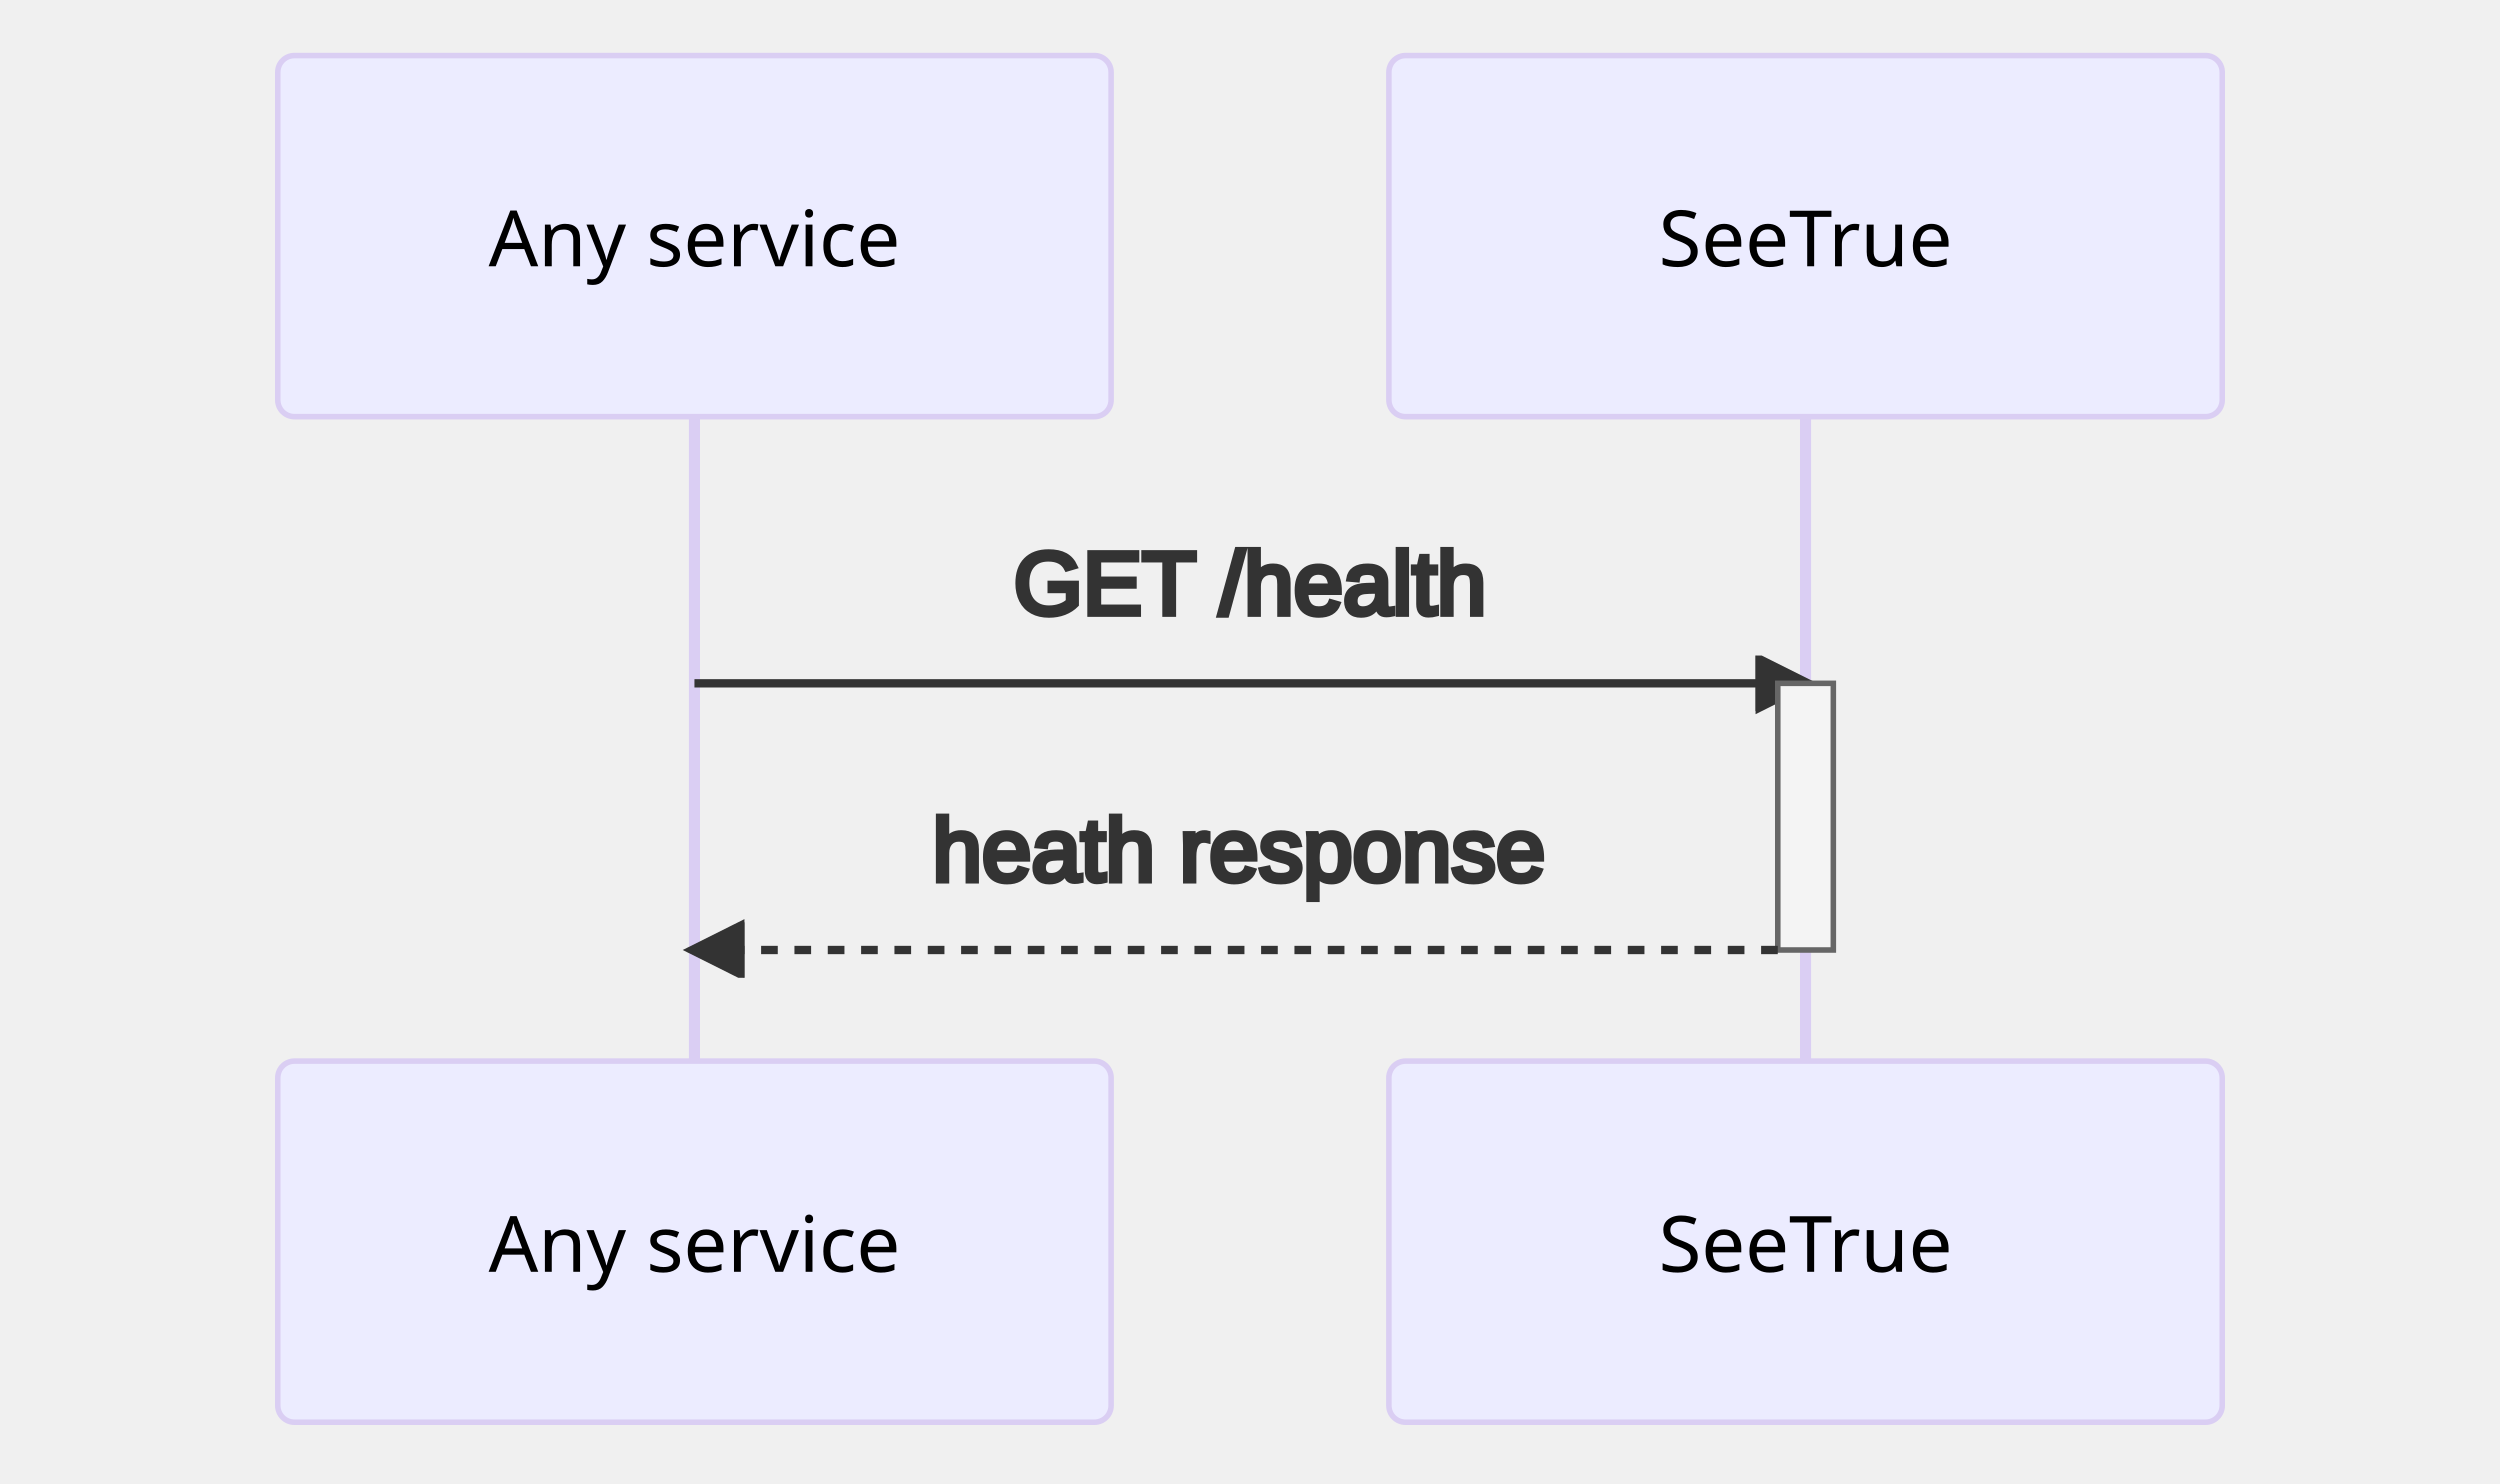
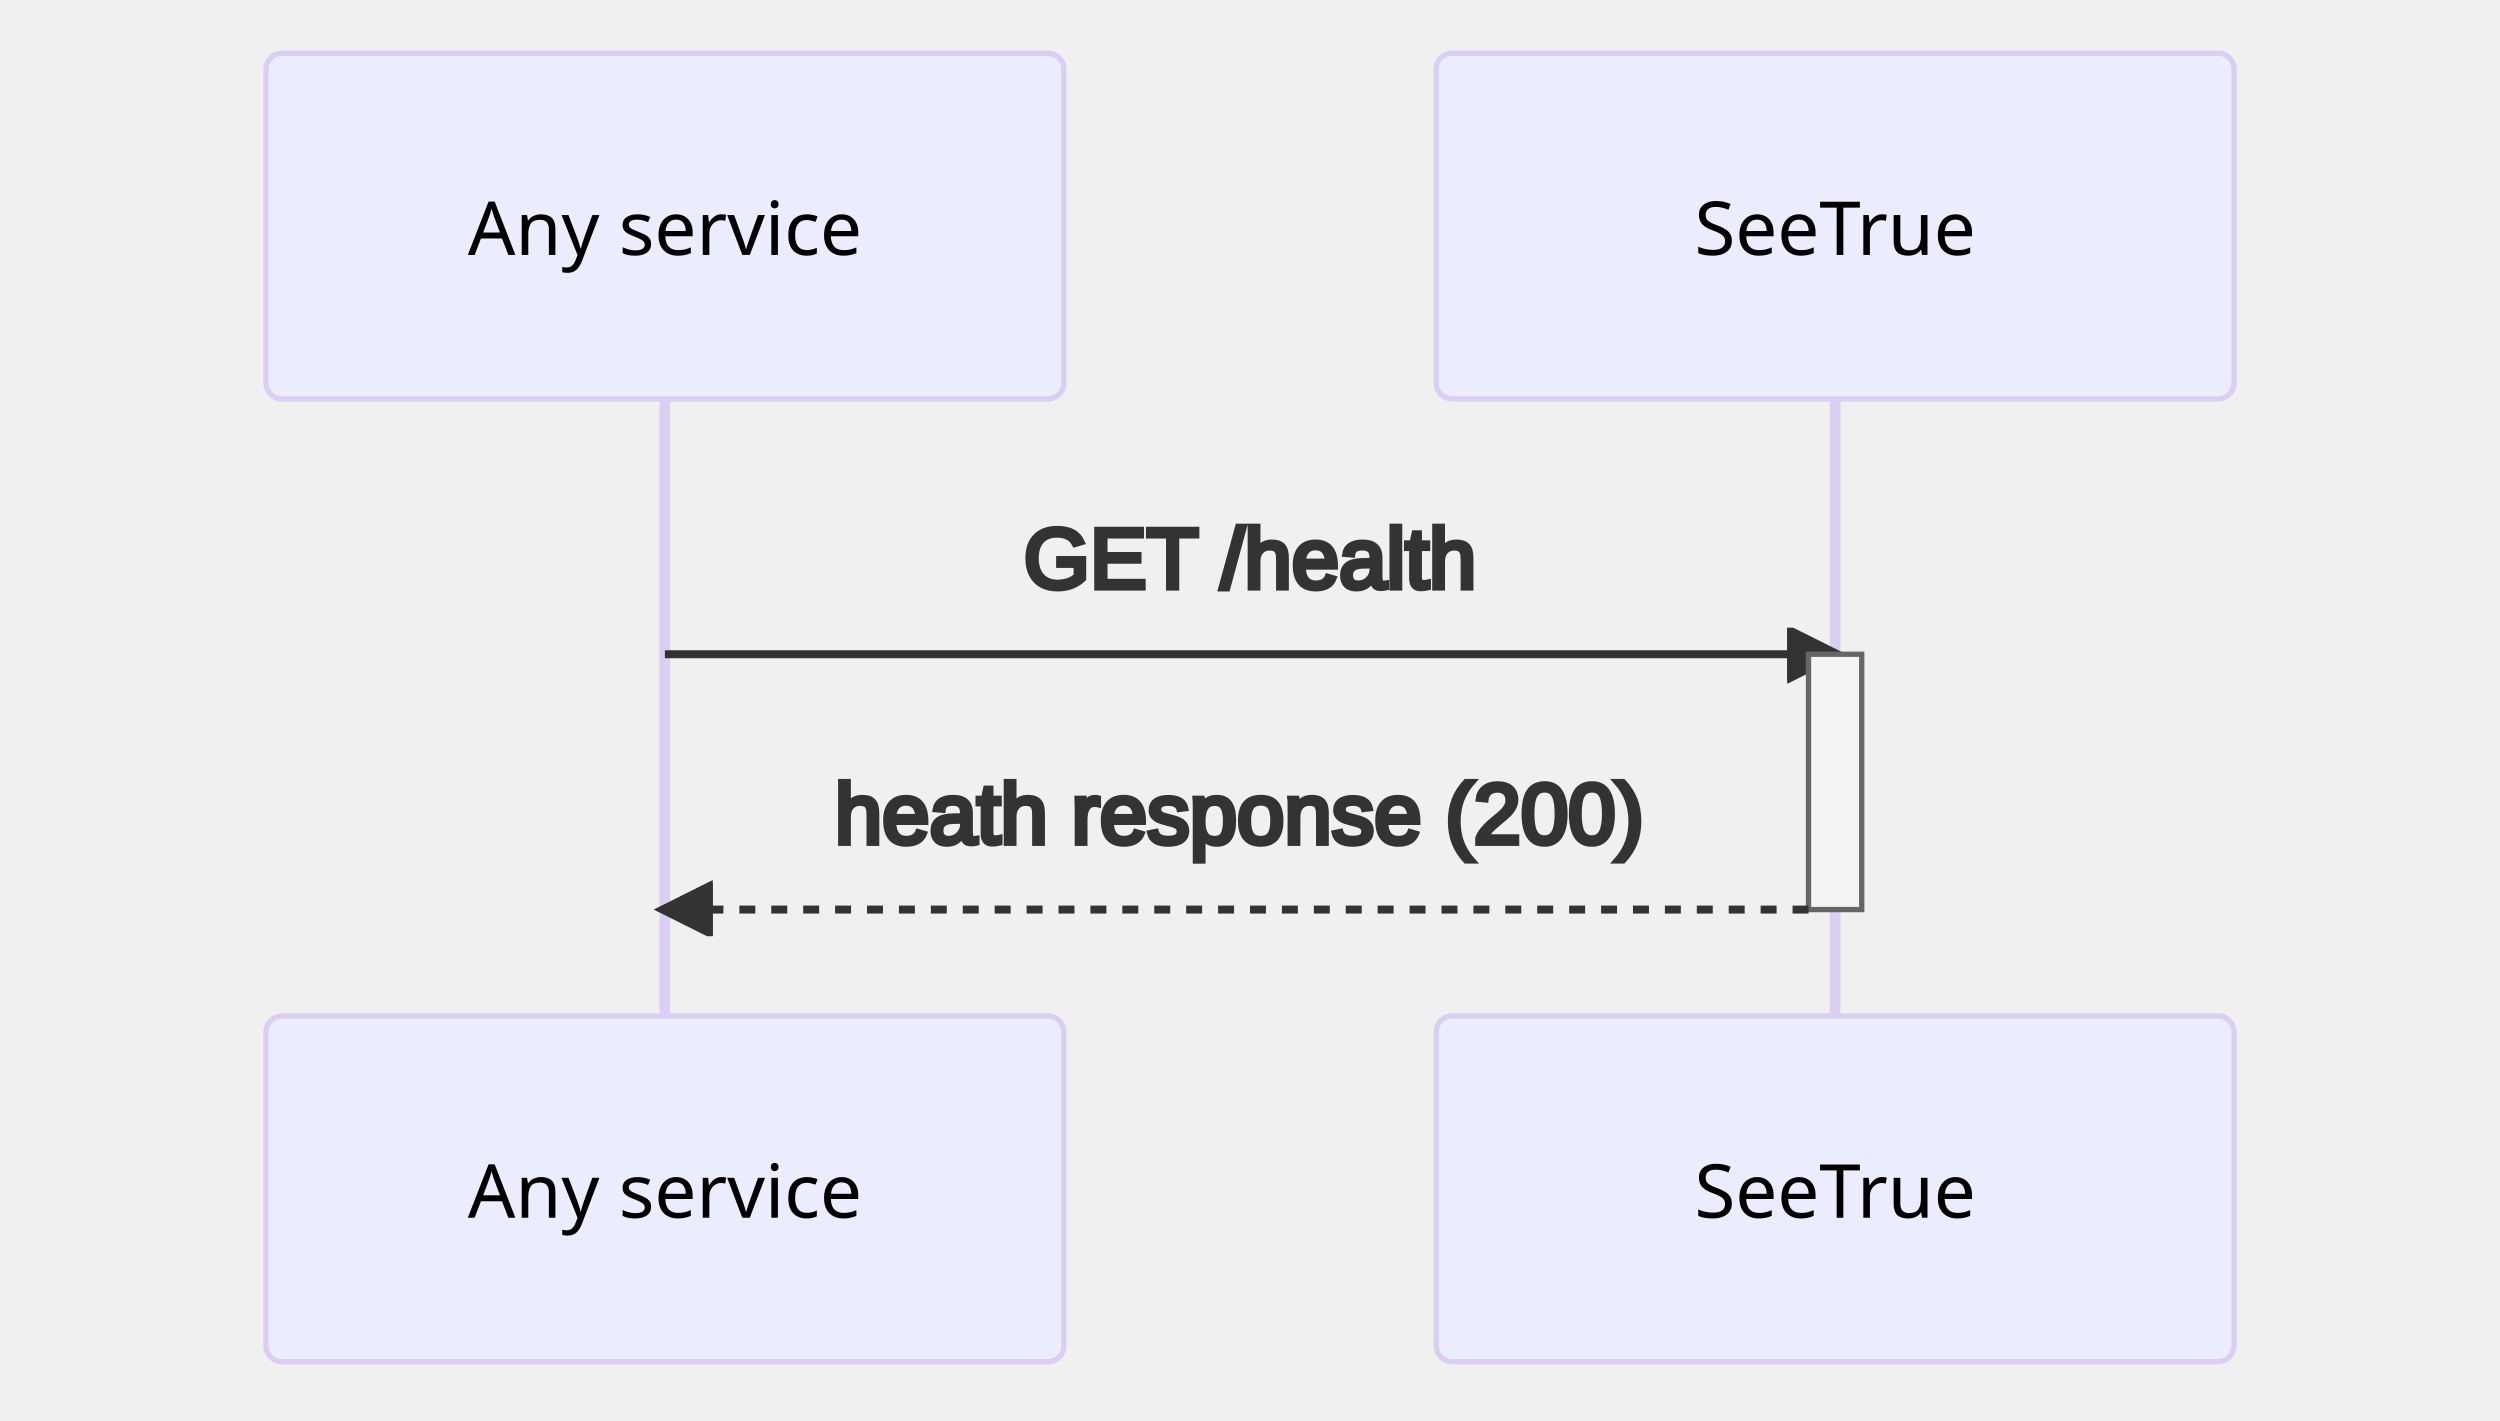
- <svg xmlns="http://www.w3.org/2000/svg" id="mermaid-1643148466822" width="100%" height="267" style="max-width: 450px; background-color: white;" viewBox="-50 -10 450 267">
-   <style>#mermaid-1643148466822 {font-family:"trebuchet ms",verdana,arial,sans-serif;font-size:16px;fill:#333;}#mermaid-1643148466822 .error-icon{fill:#552222;}#mermaid-1643148466822 .error-text{fill:#552222;stroke:#552222;}#mermaid-1643148466822 .edge-thickness-normal{stroke-width:2px;}#mermaid-1643148466822 .edge-thickness-thick{stroke-width:3.5px;}#mermaid-1643148466822 .edge-pattern-solid{stroke-dasharray:0;}#mermaid-1643148466822 .edge-pattern-dashed{stroke-dasharray:3;}#mermaid-1643148466822 .edge-pattern-dotted{stroke-dasharray:2;}#mermaid-1643148466822 .marker{fill:#333333;stroke:#333333;}#mermaid-1643148466822 .marker.cross{stroke:#333333;}#mermaid-1643148466822 svg{font-family:"trebuchet ms",verdana,arial,sans-serif;font-size:16px;}#mermaid-1643148466822 .actor{stroke:hsl(259.626, 59.777%, 87.902%);fill:#ECECFF;}#mermaid-1643148466822 text.actor&gt;tspan{fill:black;stroke:none;}#mermaid-1643148466822 .actor-line{stroke:grey;}#mermaid-1643148466822 .messageLine0{stroke-width:1.5;stroke-dasharray:none;stroke:#333;}#mermaid-1643148466822 .messageLine1{stroke-width:1.5;stroke-dasharray:2,2;stroke:#333;}#mermaid-1643148466822 #arrowhead path{fill:#333;stroke:#333;}#mermaid-1643148466822 .sequenceNumber{fill:white;}#mermaid-1643148466822 #sequencenumber{fill:#333;}#mermaid-1643148466822 #crosshead path{fill:#333;stroke:#333;}#mermaid-1643148466822 .messageText{fill:#333;stroke:#333;}#mermaid-1643148466822 .labelBox{stroke:hsl(259.626, 59.777%, 87.902%);fill:#ECECFF;}#mermaid-1643148466822 .labelText,#mermaid-1643148466822 .labelText&gt;tspan{fill:black;stroke:none;}#mermaid-1643148466822 .loopText,#mermaid-1643148466822 .loopText&gt;tspan{fill:black;stroke:none;}#mermaid-1643148466822 .loopLine{stroke-width:2px;stroke-dasharray:2,2;stroke:hsl(259.626, 59.777%, 87.902%);fill:hsl(259.626, 59.777%, 87.902%);}#mermaid-1643148466822 .note{stroke:#aaaa33;fill:#fff5ad;}#mermaid-1643148466822 .noteText,#mermaid-1643148466822 .noteText&gt;tspan{fill:black;stroke:none;}#mermaid-1643148466822 .activation0{fill:#f4f4f4;stroke:#666;}#mermaid-1643148466822 .activation1{fill:#f4f4f4;stroke:#666;}#mermaid-1643148466822 .activation2{fill:#f4f4f4;stroke:#666;}#mermaid-1643148466822 .actorPopupMenu{position:absolute;}#mermaid-1643148466822 .actorPopupMenuPanel{position:absolute;fill:#ECECFF;box-shadow:0px 8px 16px 0px rgba(0,0,0,0.2);filter:drop-shadow(3px 5px 2px rgb(0 0 0 / 0.4));}#mermaid-1643148466822 .actor-man line{stroke:hsl(259.626, 59.777%, 87.902%);fill:#ECECFF;}#mermaid-1643148466822 .actor-man circle,#mermaid-1643148466822 line{stroke:hsl(259.626, 59.777%, 87.902%);fill:#ECECFF;stroke-width:2px;}#mermaid-1643148466822 :root{--mermaid-font-family:"trebuchet ms",verdana,arial,sans-serif;}</style>
+ <svg xmlns="http://www.w3.org/2000/svg" id="mermaid-1643228912617" width="100%" height="267" style="max-width: 470px; background-color: white;" viewBox="-50 -10 470 267">
+   <style>#mermaid-1643228912617 {font-family:"trebuchet ms",verdana,arial,sans-serif;font-size:16px;fill:#333;}#mermaid-1643228912617 .error-icon{fill:#552222;}#mermaid-1643228912617 .error-text{fill:#552222;stroke:#552222;}#mermaid-1643228912617 .edge-thickness-normal{stroke-width:2px;}#mermaid-1643228912617 .edge-thickness-thick{stroke-width:3.5px;}#mermaid-1643228912617 .edge-pattern-solid{stroke-dasharray:0;}#mermaid-1643228912617 .edge-pattern-dashed{stroke-dasharray:3;}#mermaid-1643228912617 .edge-pattern-dotted{stroke-dasharray:2;}#mermaid-1643228912617 .marker{fill:#333333;stroke:#333333;}#mermaid-1643228912617 .marker.cross{stroke:#333333;}#mermaid-1643228912617 svg{font-family:"trebuchet ms",verdana,arial,sans-serif;font-size:16px;}#mermaid-1643228912617 .actor{stroke:hsl(259.626, 59.777%, 87.902%);fill:#ECECFF;}#mermaid-1643228912617 text.actor&gt;tspan{fill:black;stroke:none;}#mermaid-1643228912617 .actor-line{stroke:grey;}#mermaid-1643228912617 .messageLine0{stroke-width:1.5;stroke-dasharray:none;stroke:#333;}#mermaid-1643228912617 .messageLine1{stroke-width:1.5;stroke-dasharray:2,2;stroke:#333;}#mermaid-1643228912617 #arrowhead path{fill:#333;stroke:#333;}#mermaid-1643228912617 .sequenceNumber{fill:white;}#mermaid-1643228912617 #sequencenumber{fill:#333;}#mermaid-1643228912617 #crosshead path{fill:#333;stroke:#333;}#mermaid-1643228912617 .messageText{fill:#333;stroke:#333;}#mermaid-1643228912617 .labelBox{stroke:hsl(259.626, 59.777%, 87.902%);fill:#ECECFF;}#mermaid-1643228912617 .labelText,#mermaid-1643228912617 .labelText&gt;tspan{fill:black;stroke:none;}#mermaid-1643228912617 .loopText,#mermaid-1643228912617 .loopText&gt;tspan{fill:black;stroke:none;}#mermaid-1643228912617 .loopLine{stroke-width:2px;stroke-dasharray:2,2;stroke:hsl(259.626, 59.777%, 87.902%);fill:hsl(259.626, 59.777%, 87.902%);}#mermaid-1643228912617 .note{stroke:#aaaa33;fill:#fff5ad;}#mermaid-1643228912617 .noteText,#mermaid-1643228912617 .noteText&gt;tspan{fill:black;stroke:none;}#mermaid-1643228912617 .activation0{fill:#f4f4f4;stroke:#666;}#mermaid-1643228912617 .activation1{fill:#f4f4f4;stroke:#666;}#mermaid-1643228912617 .activation2{fill:#f4f4f4;stroke:#666;}#mermaid-1643228912617 .actorPopupMenu{position:absolute;}#mermaid-1643228912617 .actorPopupMenuPanel{position:absolute;fill:#ECECFF;box-shadow:0px 8px 16px 0px rgba(0,0,0,0.2);filter:drop-shadow(3px 5px 2px rgb(0 0 0 / 0.4));}#mermaid-1643228912617 .actor-man line{stroke:hsl(259.626, 59.777%, 87.902%);fill:#ECECFF;}#mermaid-1643228912617 .actor-man circle,#mermaid-1643228912617 line{stroke:hsl(259.626, 59.777%, 87.902%);fill:#ECECFF;stroke-width:2px;}#mermaid-1643228912617 :root{--mermaid-font-family:"trebuchet ms",verdana,arial,sans-serif;}</style>
  <g />
  <defs>
    <symbol id="computer" width="24" height="24">
      <path transform="scale(.5)" d="M2 2v13h20v-13h-20zm18 11h-16v-9h16v9zm-10.228 6l.466-1h3.524l.467 1h-4.457zm14.228 3h-24l2-6h2.104l-1.33 4h18.45l-1.297-4h2.073l2 6zm-5-10h-14v-7h14v7z" />
    </symbol>
  </defs>
  <defs>
    <symbol id="database" fill-rule="evenodd" clip-rule="evenodd">
      <path transform="scale(.5)" d="M12.258.001l.256.004.255.005.253.008.251.01.249.012.247.015.246.016.242.019.241.02.239.023.236.024.233.027.231.028.229.031.225.032.223.034.22.036.217.038.214.04.211.041.208.043.205.045.201.046.198.048.194.05.191.051.187.053.183.054.18.056.175.057.172.059.168.06.163.061.16.063.155.064.15.066.074.033.073.033.071.034.07.034.069.035.068.035.067.035.066.035.064.036.064.036.062.036.06.036.06.037.058.037.058.037.055.038.055.038.053.038.052.038.051.039.05.039.048.039.047.039.045.04.044.04.043.04.041.04.04.041.039.041.037.041.036.041.034.041.033.042.032.042.03.042.029.042.027.042.026.043.024.043.023.043.021.043.02.043.018.044.017.043.015.044.013.044.012.044.011.045.009.044.007.045.006.045.004.045.002.045.001.045v17l-.001.045-.002.045-.004.045-.006.045-.007.045-.009.044-.011.045-.012.044-.013.044-.015.044-.017.043-.018.044-.02.043-.021.043-.023.043-.024.043-.026.043-.027.042-.029.042-.03.042-.032.042-.033.042-.034.041-.036.041-.037.041-.039.041-.04.041-.041.04-.043.04-.044.04-.045.04-.047.039-.048.039-.05.039-.051.039-.052.038-.053.038-.055.038-.055.038-.058.037-.058.037-.06.037-.06.036-.062.036-.064.036-.064.036-.066.035-.067.035-.068.035-.069.035-.07.034-.071.034-.073.033-.074.033-.15.066-.155.064-.16.063-.163.061-.168.06-.172.059-.175.057-.18.056-.183.054-.187.053-.191.051-.194.05-.198.048-.201.046-.205.045-.208.043-.211.041-.214.04-.217.038-.22.036-.223.034-.225.032-.229.031-.231.028-.233.027-.236.024-.239.023-.241.02-.242.019-.246.016-.247.015-.249.012-.251.01-.253.008-.255.005-.256.004-.258.001-.258-.001-.256-.004-.255-.005-.253-.008-.251-.01-.249-.012-.247-.015-.245-.016-.243-.019-.241-.02-.238-.023-.236-.024-.234-.027-.231-.028-.228-.031-.226-.032-.223-.034-.22-.036-.217-.038-.214-.04-.211-.041-.208-.043-.204-.045-.201-.046-.198-.048-.195-.05-.19-.051-.187-.053-.184-.054-.179-.056-.176-.057-.172-.059-.167-.06-.164-.061-.159-.063-.155-.064-.151-.066-.074-.033-.072-.033-.072-.034-.07-.034-.069-.035-.068-.035-.067-.035-.066-.035-.064-.036-.063-.036-.062-.036-.061-.036-.06-.037-.058-.037-.057-.037-.056-.038-.055-.038-.053-.038-.052-.038-.051-.039-.049-.039-.049-.039-.046-.039-.046-.04-.044-.04-.043-.04-.041-.04-.04-.041-.039-.041-.037-.041-.036-.041-.034-.041-.033-.042-.032-.042-.03-.042-.029-.042-.027-.042-.026-.043-.024-.043-.023-.043-.021-.043-.02-.043-.018-.044-.017-.043-.015-.044-.013-.044-.012-.044-.011-.045-.009-.044-.007-.045-.006-.045-.004-.045-.002-.045-.001-.045v-17l.001-.045.002-.045.004-.045.006-.045.007-.045.009-.044.011-.045.012-.044.013-.044.015-.044.017-.043.018-.044.02-.043.021-.043.023-.043.024-.043.026-.043.027-.042.029-.042.03-.042.032-.042.033-.042.034-.041.036-.041.037-.041.039-.041.04-.041.041-.04.043-.04.044-.04.046-.04.046-.039.049-.039.049-.039.051-.039.052-.038.053-.038.055-.038.056-.038.057-.037.058-.037.06-.037.061-.036.062-.036.063-.036.064-.036.066-.035.067-.035.068-.035.069-.035.07-.034.072-.034.072-.033.074-.033.151-.066.155-.064.159-.063.164-.061.167-.06.172-.059.176-.057.179-.056.184-.054.187-.053.19-.051.195-.05.198-.048.201-.046.204-.045.208-.043.211-.041.214-.04.217-.038.22-.036.223-.034.226-.032.228-.031.231-.028.234-.027.236-.024.238-.023.241-.02.243-.019.245-.016.247-.015.249-.012.251-.01.253-.008.255-.005.256-.004.258-.001.258.001zm-9.258 20.499v.01l.001.021.003.021.004.022.005.021.006.022.007.022.009.023.01.022.011.023.012.023.013.023.015.023.016.024.017.023.018.024.019.024.021.024.022.025.023.024.024.025.052.049.056.05.061.051.066.051.07.051.075.051.079.052.084.052.088.052.092.052.097.052.102.051.105.052.11.052.114.051.119.051.123.051.127.05.131.05.135.05.139.048.144.049.147.047.152.047.155.047.16.045.163.045.167.043.171.043.176.041.178.041.183.039.187.039.19.037.194.035.197.035.202.033.204.031.209.03.212.029.216.027.219.025.222.024.226.021.23.02.233.018.236.016.24.015.243.012.246.01.249.008.253.005.256.004.259.001.26-.001.257-.004.254-.005.25-.008.247-.011.244-.012.241-.014.237-.016.233-.018.231-.021.226-.021.224-.024.22-.026.216-.027.212-.028.21-.031.205-.031.202-.034.198-.034.194-.036.191-.037.187-.039.183-.04.179-.04.175-.042.172-.043.168-.044.163-.045.16-.046.155-.046.152-.047.148-.048.143-.049.139-.049.136-.05.131-.05.126-.05.123-.051.118-.052.114-.051.11-.052.106-.052.101-.052.096-.052.092-.052.088-.053.083-.051.079-.052.074-.052.07-.051.065-.051.06-.051.056-.05.051-.05.023-.024.023-.025.021-.024.02-.024.019-.024.018-.024.017-.024.015-.023.014-.024.013-.023.012-.023.01-.023.01-.022.008-.022.006-.022.006-.022.004-.022.004-.021.001-.021.001-.021v-4.127l-.077.055-.08.053-.083.054-.085.053-.087.052-.09.052-.093.051-.095.05-.097.05-.1.049-.102.049-.105.048-.106.047-.109.047-.111.046-.114.045-.115.045-.118.044-.12.043-.122.042-.124.042-.126.041-.128.04-.13.04-.132.038-.134.038-.135.037-.138.037-.139.035-.142.035-.143.034-.144.033-.147.032-.148.031-.15.03-.151.03-.153.029-.154.027-.156.027-.158.026-.159.025-.161.024-.162.023-.163.022-.165.021-.166.02-.167.019-.169.018-.169.017-.171.016-.173.015-.173.014-.175.013-.175.012-.177.011-.178.01-.179.008-.179.008-.181.006-.182.005-.182.004-.184.003-.184.002h-.37l-.184-.002-.184-.003-.182-.004-.182-.005-.181-.006-.179-.008-.179-.008-.178-.01-.176-.011-.176-.012-.175-.013-.173-.014-.172-.015-.171-.016-.17-.017-.169-.018-.167-.019-.166-.02-.165-.021-.163-.022-.162-.023-.161-.024-.159-.025-.157-.026-.156-.027-.155-.027-.153-.029-.151-.03-.15-.03-.148-.031-.146-.032-.145-.033-.143-.034-.141-.035-.14-.035-.137-.037-.136-.037-.134-.038-.132-.038-.13-.04-.128-.04-.126-.041-.124-.042-.122-.042-.12-.044-.117-.043-.116-.045-.113-.045-.112-.046-.109-.047-.106-.047-.105-.048-.102-.049-.1-.049-.097-.05-.095-.05-.093-.052-.09-.051-.087-.052-.085-.053-.083-.054-.08-.054-.077-.054v4.127zm0-5.654v.011l.001.021.003.021.004.021.005.022.006.022.007.022.009.022.01.022.011.023.012.023.013.023.015.024.016.023.017.024.018.024.019.024.021.024.022.024.023.025.024.024.052.05.056.05.061.05.066.051.07.051.075.052.079.051.084.052.088.052.092.052.097.052.102.052.105.052.11.051.114.051.119.052.123.05.127.051.131.05.135.049.139.049.144.048.147.048.152.047.155.046.16.045.163.045.167.044.171.042.176.042.178.04.183.04.187.038.19.037.194.036.197.034.202.033.204.032.209.03.212.028.216.027.219.025.222.024.226.022.23.02.233.018.236.016.24.014.243.012.246.01.249.008.253.006.256.003.259.001.26-.001.257-.003.254-.006.25-.008.247-.01.244-.012.241-.015.237-.016.233-.018.231-.02.226-.022.224-.024.22-.025.216-.027.212-.029.21-.03.205-.032.202-.033.198-.035.194-.036.191-.037.187-.039.183-.039.179-.041.175-.042.172-.043.168-.044.163-.045.16-.045.155-.047.152-.047.148-.048.143-.048.139-.05.136-.049.131-.05.126-.051.123-.051.118-.051.114-.052.11-.052.106-.052.101-.052.096-.052.092-.052.088-.052.083-.052.079-.052.074-.051.07-.052.065-.051.06-.05.056-.051.051-.049.023-.025.023-.024.021-.025.02-.024.019-.024.018-.024.017-.024.015-.023.014-.023.013-.024.012-.022.01-.023.01-.023.008-.022.006-.022.006-.022.004-.021.004-.022.001-.021.001-.021v-4.139l-.077.054-.08.054-.083.054-.085.052-.087.053-.09.051-.093.051-.095.051-.097.05-.1.049-.102.049-.105.048-.106.047-.109.047-.111.046-.114.045-.115.044-.118.044-.12.044-.122.042-.124.042-.126.041-.128.04-.13.039-.132.039-.134.038-.135.037-.138.036-.139.036-.142.035-.143.033-.144.033-.147.033-.148.031-.15.03-.151.03-.153.028-.154.028-.156.027-.158.026-.159.025-.161.024-.162.023-.163.022-.165.021-.166.02-.167.019-.169.018-.169.017-.171.016-.173.015-.173.014-.175.013-.175.012-.177.011-.178.009-.179.009-.179.007-.181.007-.182.005-.182.004-.184.003-.184.002h-.37l-.184-.002-.184-.003-.182-.004-.182-.005-.181-.007-.179-.007-.179-.009-.178-.009-.176-.011-.176-.012-.175-.013-.173-.014-.172-.015-.171-.016-.17-.017-.169-.018-.167-.019-.166-.02-.165-.021-.163-.022-.162-.023-.161-.024-.159-.025-.157-.026-.156-.027-.155-.028-.153-.028-.151-.03-.15-.03-.148-.031-.146-.033-.145-.033-.143-.033-.141-.035-.14-.036-.137-.036-.136-.037-.134-.038-.132-.039-.13-.039-.128-.04-.126-.041-.124-.042-.122-.043-.12-.043-.117-.044-.116-.044-.113-.046-.112-.046-.109-.046-.106-.047-.105-.048-.102-.049-.1-.049-.097-.05-.095-.051-.093-.051-.09-.051-.087-.053-.085-.052-.083-.054-.08-.054-.077-.054v4.139zm0-5.666v.011l.001.02.003.022.004.021.005.022.006.021.007.022.009.023.01.022.011.023.012.023.013.023.015.023.016.024.017.024.018.023.019.024.021.025.022.024.023.024.024.025.052.05.056.05.061.05.066.051.07.051.075.052.079.051.084.052.088.052.092.052.097.052.102.052.105.051.11.052.114.051.119.051.123.051.127.05.131.05.135.05.139.049.144.048.147.048.152.047.155.046.16.045.163.045.167.043.171.043.176.042.178.04.183.04.187.038.19.037.194.036.197.034.202.033.204.032.209.03.212.028.216.027.219.025.222.024.226.021.23.02.233.018.236.017.24.014.243.012.246.01.249.008.253.006.256.003.259.001.26-.001.257-.003.254-.006.25-.008.247-.01.244-.013.241-.014.237-.016.233-.018.231-.02.226-.022.224-.024.22-.025.216-.027.212-.029.21-.03.205-.032.202-.033.198-.035.194-.036.191-.037.187-.039.183-.039.179-.041.175-.042.172-.043.168-.044.163-.045.16-.045.155-.047.152-.047.148-.048.143-.049.139-.049.136-.049.131-.051.126-.05.123-.051.118-.052.114-.051.11-.052.106-.052.101-.052.096-.052.092-.052.088-.052.083-.052.079-.052.074-.052.07-.051.065-.051.06-.051.056-.05.051-.049.023-.025.023-.025.021-.024.02-.024.019-.024.018-.024.017-.024.015-.023.014-.024.013-.023.012-.023.01-.022.01-.023.008-.022.006-.022.006-.022.004-.022.004-.021.001-.021.001-.021v-4.153l-.077.054-.08.054-.083.053-.085.053-.087.053-.09.051-.093.051-.095.051-.097.05-.1.049-.102.048-.105.048-.106.048-.109.046-.111.046-.114.046-.115.044-.118.044-.12.043-.122.043-.124.042-.126.041-.128.04-.13.039-.132.039-.134.038-.135.037-.138.036-.139.036-.142.034-.143.034-.144.033-.147.032-.148.032-.15.03-.151.03-.153.028-.154.028-.156.027-.158.026-.159.024-.161.024-.162.023-.163.023-.165.021-.166.02-.167.019-.169.018-.169.017-.171.016-.173.015-.173.014-.175.013-.175.012-.177.01-.178.01-.179.009-.179.007-.181.006-.182.006-.182.004-.184.003-.184.001-.185.001-.185-.001-.184-.001-.184-.003-.182-.004-.182-.006-.181-.006-.179-.007-.179-.009-.178-.01-.176-.01-.176-.012-.175-.013-.173-.014-.172-.015-.171-.016-.17-.017-.169-.018-.167-.019-.166-.02-.165-.021-.163-.023-.162-.023-.161-.024-.159-.024-.157-.026-.156-.027-.155-.028-.153-.028-.151-.03-.15-.03-.148-.032-.146-.032-.145-.033-.143-.034-.141-.034-.14-.036-.137-.036-.136-.037-.134-.038-.132-.039-.13-.039-.128-.041-.126-.041-.124-.041-.122-.043-.12-.043-.117-.044-.116-.044-.113-.046-.112-.046-.109-.046-.106-.048-.105-.048-.102-.048-.1-.05-.097-.049-.095-.051-.093-.051-.09-.052-.087-.052-.085-.053-.083-.053-.08-.054-.077-.054v4.153zm8.74-8.179l-.257.004-.254.005-.25.008-.247.011-.244.012-.241.014-.237.016-.233.018-.231.021-.226.022-.224.023-.22.026-.216.027-.212.028-.21.031-.205.032-.202.033-.198.034-.194.036-.191.038-.187.038-.183.04-.179.041-.175.042-.172.043-.168.043-.163.045-.16.046-.155.046-.152.048-.148.048-.143.048-.139.049-.136.05-.131.05-.126.051-.123.051-.118.051-.114.052-.11.052-.106.052-.101.052-.096.052-.092.052-.088.052-.083.052-.079.052-.074.051-.07.052-.065.051-.06.05-.056.05-.051.05-.023.025-.023.024-.021.024-.02.025-.019.024-.018.024-.017.023-.015.024-.014.023-.013.023-.012.023-.01.023-.01.022-.008.022-.006.023-.006.021-.004.022-.004.021-.001.021-.001.021.001.021.001.021.004.021.004.022.006.021.006.023.008.022.01.022.01.023.012.023.013.023.014.023.015.024.017.023.018.024.019.024.02.025.021.024.023.024.023.025.051.05.056.05.06.05.065.051.07.052.074.051.079.052.083.052.088.052.092.052.096.052.101.052.106.052.11.052.114.052.118.051.123.051.126.051.131.05.136.05.139.049.143.048.148.048.152.048.155.046.16.046.163.045.168.043.172.043.175.042.179.041.183.04.187.038.191.038.194.036.198.034.202.033.205.032.21.031.212.028.216.027.22.026.224.023.226.022.231.021.233.018.237.016.241.014.244.012.247.011.25.008.254.005.257.004.26.001.26-.001.257-.004.254-.005.25-.008.247-.011.244-.012.241-.014.237-.016.233-.018.231-.021.226-.022.224-.023.22-.026.216-.027.212-.028.21-.031.205-.032.202-.033.198-.034.194-.036.191-.038.187-.038.183-.04.179-.041.175-.042.172-.043.168-.043.163-.045.16-.046.155-.046.152-.048.148-.048.143-.048.139-.049.136-.05.131-.05.126-.051.123-.051.118-.051.114-.052.11-.052.106-.052.101-.052.096-.052.092-.052.088-.052.083-.052.079-.052.074-.051.07-.052.065-.051.06-.05.056-.05.051-.05.023-.025.023-.024.021-.024.02-.025.019-.024.018-.024.017-.023.015-.024.014-.023.013-.023.012-.023.01-.023.01-.022.008-.022.006-.023.006-.021.004-.022.004-.021.001-.021.001-.021-.001-.021-.001-.021-.004-.021-.004-.022-.006-.021-.006-.023-.008-.022-.01-.022-.01-.023-.012-.023-.013-.023-.014-.023-.015-.024-.017-.023-.018-.024-.019-.024-.02-.025-.021-.024-.023-.024-.023-.025-.051-.05-.056-.05-.06-.05-.065-.051-.07-.052-.074-.051-.079-.052-.083-.052-.088-.052-.092-.052-.096-.052-.101-.052-.106-.052-.11-.052-.114-.052-.118-.051-.123-.051-.126-.051-.131-.05-.136-.05-.139-.049-.143-.048-.148-.048-.152-.048-.155-.046-.16-.046-.163-.045-.168-.043-.172-.043-.175-.042-.179-.041-.183-.04-.187-.038-.191-.038-.194-.036-.198-.034-.202-.033-.205-.032-.21-.031-.212-.028-.216-.027-.22-.026-.224-.023-.226-.022-.231-.021-.233-.018-.237-.016-.241-.014-.244-.012-.247-.011-.25-.008-.254-.005-.257-.004-.26-.001-.26.001z" />
    </symbol>
  </defs>
  <defs>
    <symbol id="clock" width="24" height="24">
      <path transform="scale(.5)" d="M12 2c5.514 0 10 4.486 10 10s-4.486 10-10 10-10-4.486-10-10 4.486-10 10-10zm0-2c-6.627 0-12 5.373-12 12s5.373 12 12 12 12-5.373 12-12-5.373-12-12-12zm5.848 12.459c.202.038.202.333.001.372-1.907.361-6.045 1.111-6.547 1.111-.719 0-1.301-.582-1.301-1.301 0-.512.77-5.447 1.125-7.445.034-.192.312-.181.343.014l.985 6.238 5.394 1.011z" />
    </symbol>
  </defs>
  <g>
    <line id="actor0" x1="75" y1="5" x2="75" y2="201" class="200" stroke-width="0.5px" stroke="#999" />
    <g id="root-0">
      <rect x="0" y="0" fill="#eaeaea" stroke="#666" width="150" height="65" rx="3" ry="3" class="actor" />
      <text x="75" y="32.5" dominant-baseline="central" alignment-baseline="central" class="actor" style="text-anchor: middle; font-size: 14px; font-weight: 400; font-family: Open-Sans, &quot;sans-serif&quot;;">
        <tspan x="75" dy="0">Any service</tspan>
      </text>
    </g>
  </g>
  <g>
-     <line id="actor1" x1="275" y1="5" x2="275" y2="201" class="200" stroke-width="0.5px" stroke="#999" />
+     <line id="actor1" x1="295" y1="5" x2="295" y2="201" class="200" stroke-width="0.5px" stroke="#999" />
    <g id="root-1">
-       <rect x="200" y="0" fill="#eaeaea" stroke="#666" width="150" height="65" rx="3" ry="3" class="actor" />
-       <text x="275" y="32.5" dominant-baseline="central" alignment-baseline="central" class="actor" style="text-anchor: middle; font-size: 14px; font-weight: 400; font-family: Open-Sans, &quot;sans-serif&quot;;">
-         <tspan x="275" dy="0">SeeTrue</tspan>
+       <rect x="220" y="0" fill="#eaeaea" stroke="#666" width="150" height="65" rx="3" ry="3" class="actor" />
+       <text x="295" y="32.5" dominant-baseline="central" alignment-baseline="central" class="actor" style="text-anchor: middle; font-size: 14px; font-weight: 400; font-family: Open-Sans, &quot;sans-serif&quot;;">
+         <tspan x="295" dy="0">SeeTrue</tspan>
      </text>
    </g>
  </g>
  <defs>
    <marker id="arrowhead" refX="9" refY="5" markerUnits="userSpaceOnUse" markerWidth="12" markerHeight="12" orient="auto">
      <path d="M 0 0 L 10 5 L 0 10 z" />
    </marker>
  </defs>
  <defs>
    <marker id="crosshead" markerWidth="15" markerHeight="8" orient="auto" refX="16" refY="4">
      <path fill="black" stroke="#000000" stroke-width="1px" d="M 9,2 V 6 L16,4 Z" style="stroke-dasharray: 0, 0;" />
      <path fill="none" stroke="#000000" stroke-width="1px" d="M 0,1 L 6,7 M 6,1 L 0,7" style="stroke-dasharray: 0, 0;" />
    </marker>
  </defs>
  <defs>
    <marker id="filled-head" refX="18" refY="7" markerWidth="20" markerHeight="28" orient="auto">
      <path d="M 18,7 L9,13 L14,7 L9,1 Z" />
    </marker>
  </defs>
  <defs>
    <marker id="sequencenumber" refX="15" refY="15" markerWidth="60" markerHeight="40" orient="auto">
      <circle cx="15" cy="15" r="6" />
    </marker>
  </defs>
-   <text x="175" y="80" text-anchor="middle" dominant-baseline="middle" alignment-baseline="middle" class="messageText" dy="1em" style="font-family: &quot;trebuchet ms&quot;, verdana, arial, sans-serif; font-size: 16px; font-weight: 400;">GET /health</text>
-   <line x1="75" y1="113" x2="275" y2="113" class="messageLine0" stroke-width="2" stroke="none" marker-end="url(#arrowhead)" style="fill: none;" />
+   <text x="185" y="80" text-anchor="middle" dominant-baseline="middle" alignment-baseline="middle" class="messageText" dy="1em" style="font-family: &quot;trebuchet ms&quot;, verdana, arial, sans-serif; font-size: 16px; font-weight: 400;">GET /health</text>
+   <line x1="75" y1="113" x2="295" y2="113" class="messageLine0" stroke-width="2" stroke="none" marker-end="url(#arrowhead)" style="fill: none;" />
  <g>
-     <rect x="270" y="113" fill="#EDF2AE" stroke="#666" width="10" height="48" rx="0" ry="0" class="activation0" />
+     <rect x="290" y="113" fill="#EDF2AE" stroke="#666" width="10" height="48" rx="0" ry="0" class="activation0" />
  </g>
-   <text x="173" y="128" text-anchor="middle" dominant-baseline="middle" alignment-baseline="middle" class="messageText" dy="1em" style="font-family: &quot;trebuchet ms&quot;, verdana, arial, sans-serif; font-size: 16px; font-weight: 400;">heath response</text>
-   <line x1="270" y1="161" x2="75" y2="161" class="messageLine1" stroke-width="2" stroke="none" marker-end="url(#arrowhead)" style="stroke-dasharray: 3, 3; fill: none;" />
+   <text x="183" y="128" text-anchor="middle" dominant-baseline="middle" alignment-baseline="middle" class="messageText" dy="1em" style="font-family: &quot;trebuchet ms&quot;, verdana, arial, sans-serif; font-size: 16px; font-weight: 400;">heath response (200)</text>
+   <line x1="290" y1="161" x2="75" y2="161" class="messageLine1" stroke-width="2" stroke="none" marker-end="url(#arrowhead)" style="stroke-dasharray: 3, 3; fill: none;" />
  <g>
    <rect x="0" y="181" fill="#eaeaea" stroke="#666" width="150" height="65" rx="3" ry="3" class="actor" />
    <text x="75" y="213.5" dominant-baseline="central" alignment-baseline="central" class="actor" style="text-anchor: middle; font-size: 14px; font-weight: 400; font-family: Open-Sans, &quot;sans-serif&quot;;">
      <tspan x="75" dy="0">Any service</tspan>
    </text>
  </g>
  <g>
-     <rect x="200" y="181" fill="#eaeaea" stroke="#666" width="150" height="65" rx="3" ry="3" class="actor" />
-     <text x="275" y="213.5" dominant-baseline="central" alignment-baseline="central" class="actor" style="text-anchor: middle; font-size: 14px; font-weight: 400; font-family: Open-Sans, &quot;sans-serif&quot;;">
-       <tspan x="275" dy="0">SeeTrue</tspan>
+     <rect x="220" y="181" fill="#eaeaea" stroke="#666" width="150" height="65" rx="3" ry="3" class="actor" />
+     <text x="295" y="213.5" dominant-baseline="central" alignment-baseline="central" class="actor" style="text-anchor: middle; font-size: 14px; font-weight: 400; font-family: Open-Sans, &quot;sans-serif&quot;;">
+       <tspan x="295" dy="0">SeeTrue</tspan>
    </text>
  </g>
</svg>
